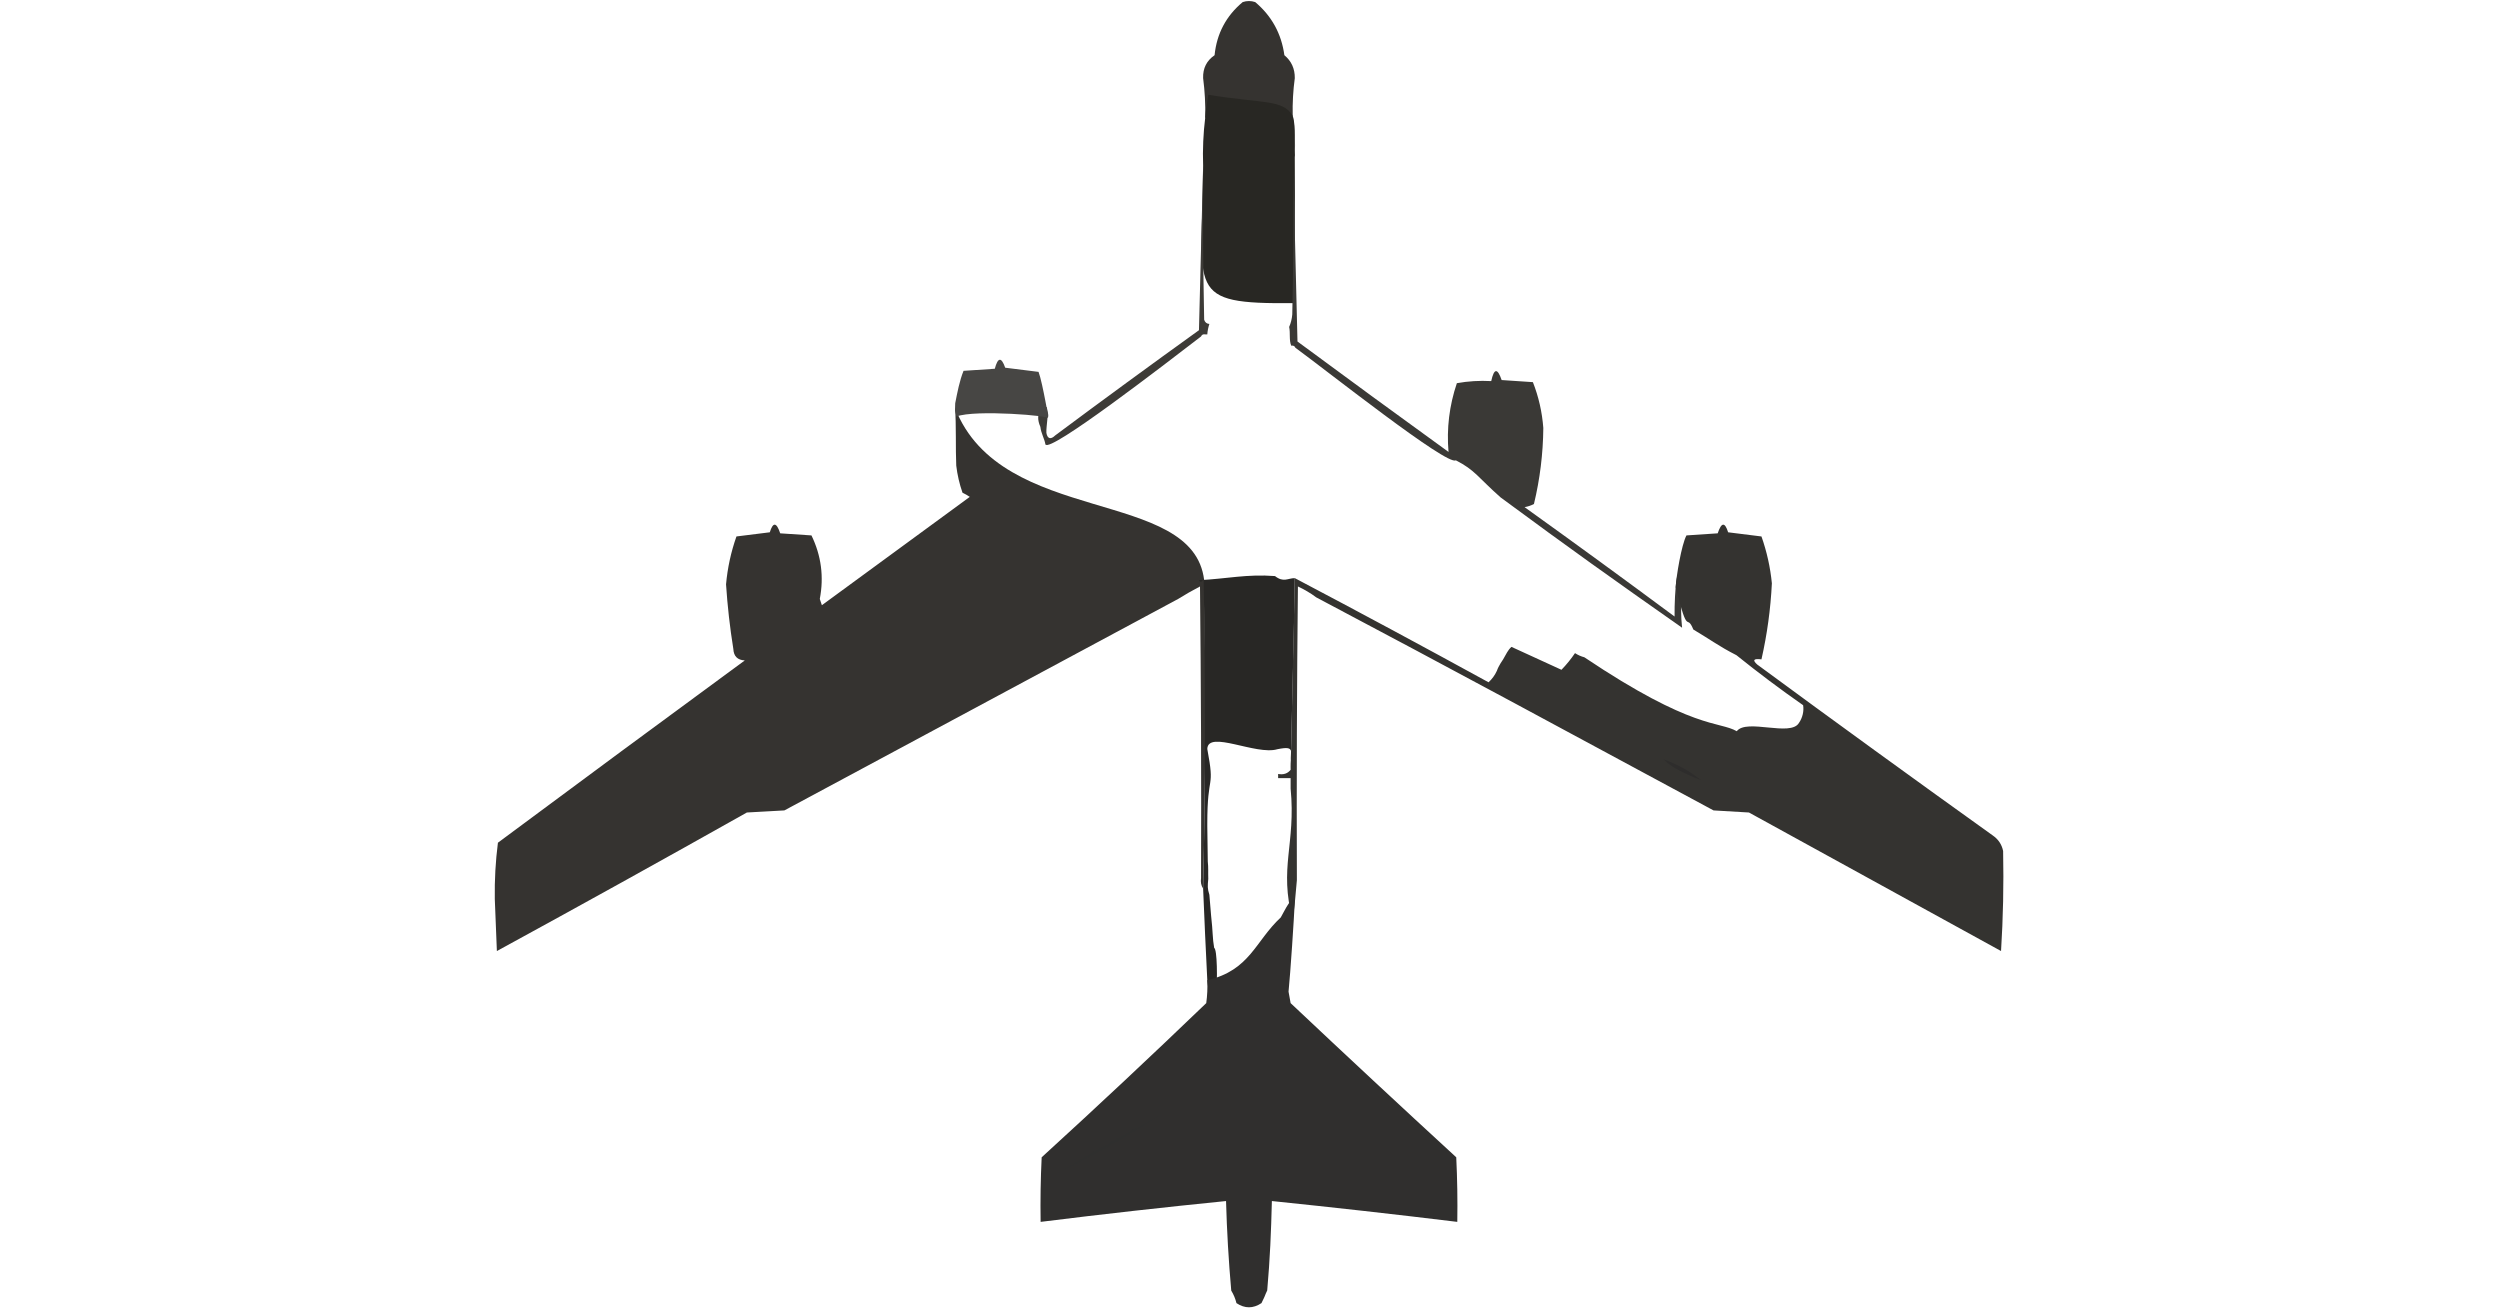
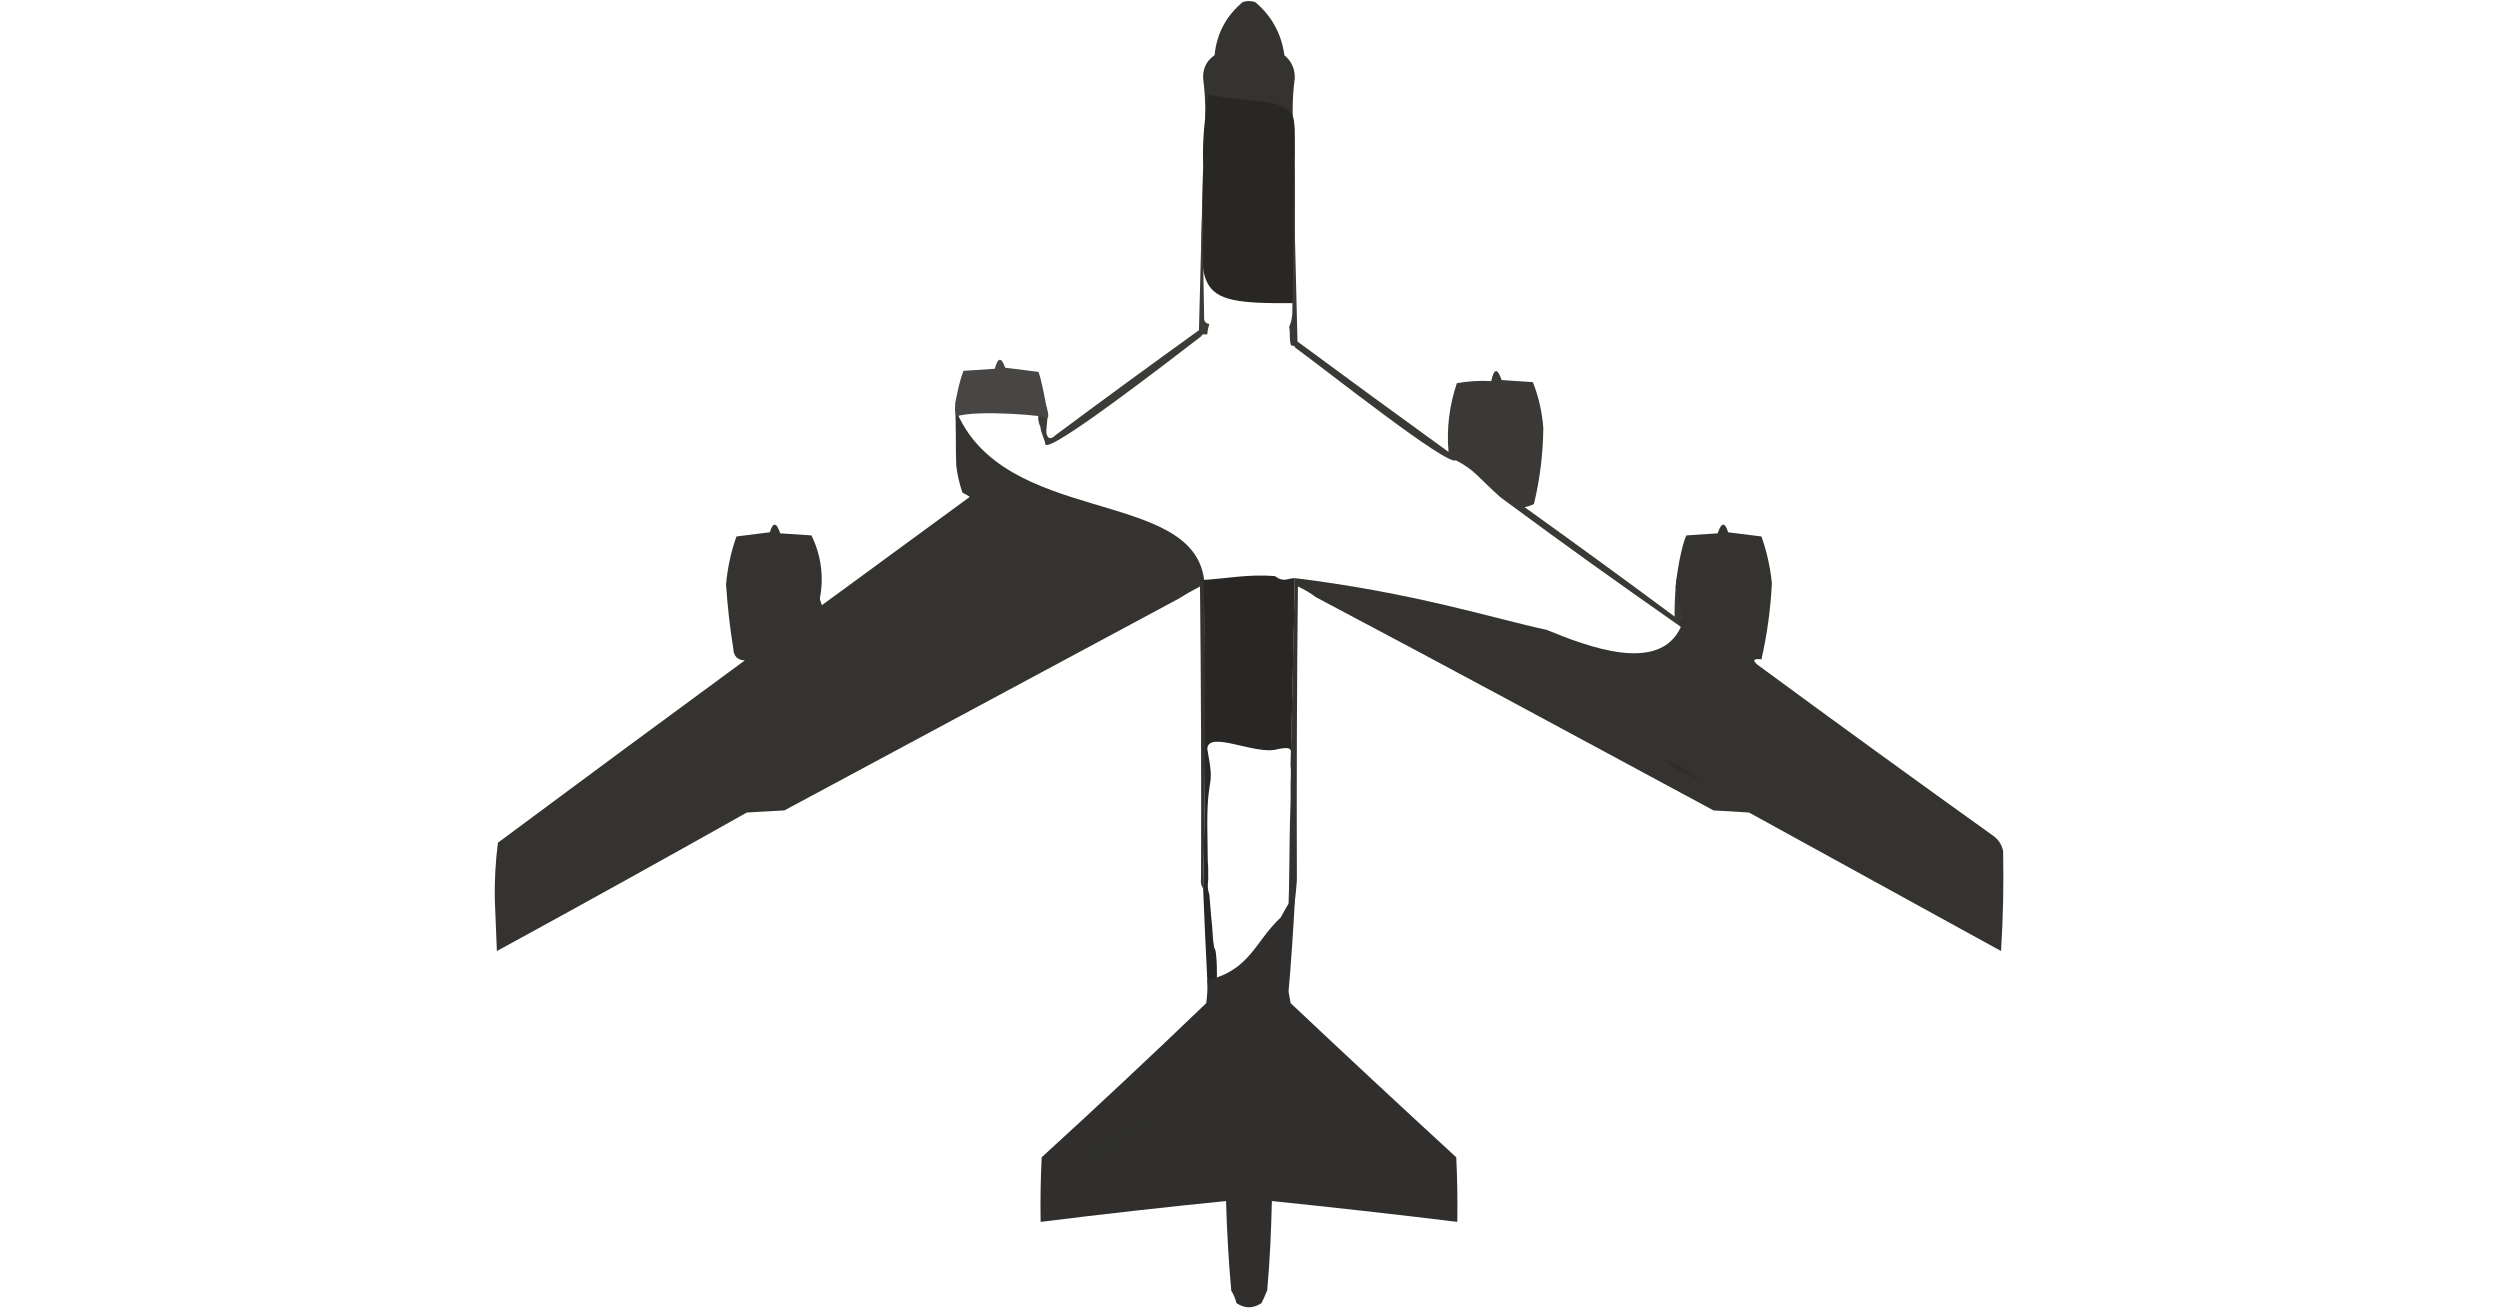
<svg xmlns="http://www.w3.org/2000/svg" version="1.1" width="1200px" height="630px" style="shape-rendering:geometricPrecision; text-rendering:geometricPrecision; image-rendering:optimizeQuality; fill-rule:evenodd; clip-rule:evenodd" id="svg1478">
  <defs id="defs1482" />
  <g id="g188">
    <path style="opacity:1" fill="#353330" d="m 620.5,55.5 c -0.722,0.417 -1.222,1.084 -1.5,2 -12.778,-1.51 -23.07,0.195 -40.5,-1 0.154,-6.359 -0.179,-12.692 -1,-19 -0.155,-4.724 1.678,-8.39 5.5,-11 1.031,-10.357 5.531,-18.857 13.5,-25.5 2,-0.667 4,-0.667 6,0 7.922,6.674 12.588,15.174 14,25.5 3.388,2.809 5.054,6.476 5,11 -0.808,5.974 -1.141,11.974 -1,18 z" id="path186" />
  </g>
  <g id="g232">
    <path style="opacity:1" fill="#504e4b" d="M 620.5,55.5 C 621.49,61.645 621.823,67.978 621.5,74.5C 620.691,76.292 620.191,78.292 620,80.5C 619.975,72.176 620.141,63.843 620.5,55.5 Z" id="path230" />
  </g>
  <g id="g236">
    <path style="opacity:1" fill="#282723" d="m 620.5,55.5 c 1.99,6.929 0.046,12.078 1,19 v 2 c 0.167,23.002 0,46.002 -0.5,69 -52.643,0.519 -43.879,-5.33 -43.5,-66 -0.267,-7.722 0.066,-15.389 1,-23 0.271,-3.891 1.023,-8.528 1.5,-11 26.649,4.288 35.528,2.125 40.5,10 z" id="path234" />
  </g>
  <g id="g268" />
  <g id="g336" />
  <g id="g340">
    <path style="opacity:1" fill="#8b8b8b" d="M 480.5,181.5 C 482.69,182.748 483.023,184.414 481.5,186.5C 480.482,185.708 480.149,184.041 480.5,181.5 Z" id="path338" />
  </g>
  <g id="g388">
    <path style="opacity:1" fill="#3d3b37" d="m 577.5,79.5 c -0.167,24.669 0,49.336 0.5,74 0.417,1.256 1.25,1.923 2.5,2 -0.538,1.617 -0.871,3.284 -1,5 h -1 c -0.992,-0.172 -1.658,0.162 -2,1 -17.388,13.362 -72.804,56.129 -74.697,51.815 -0.432,-2.692 -2.104,-5.338 -2.421,-8.41 -3.079,-6.974 1.458,-9.905 3,-9.528 1.164,3.34 -0.252,8.846 -0.118,12.388 0.473,2.825 2.042,3.394 4.236,1.236 22.86,-17.027 45.86,-33.86 69,-50.5 0.667,-26.497 1.333,-52.83 2,-79 z" id="path386" />
  </g>
  <g id="g456" />
  <g id="g476" />
  <g id="g504">
    <path style="opacity:1" fill="#3a3936" d="m 620.792,81.927 c 0.667,27.17 1.333,54.503 2,82 24.078,17.789 48.245,35.456 72.5,53 -0.964,-11.228 0.369,-22.228 4,-33 5.407,-0.973 10.907,-1.307 16.5,-1 1.336,-6.202 3.002,-6.369 5,-0.5 5,0.333 10,0.667 15,1 2.76,7.042 4.426,14.375 5,22 -0.12,12.36 -1.62,24.527 -4.5,36.5 -1.399,0.727 -2.899,1.227 -4.5,1.5 24.14,17.307 48.14,34.807 72,52.5 -0.047,-6.448 0.287,-12.781 1,-19 0.065,2.928 0.732,5.595 2,8 v 2 c 0,0.667 0.333,1 1,1 -1.221,3.305 -0.906,7.708 -0.393,13.382 -33.576,-23.563 -54.018,-38.113 -87.109,-62.55 -10.917,-9.663 -12.188,-13.065 -21.501,-17.816 -3.972,2.961 -61.897,-43.019 -76.997,-54.016 -0.342,-0.838 -1.008,-1.172 -2,-1 -1.12,-2.545 -0.355,-6.115 -1,-9 0.809,-1.792 1.309,-3.792 1.5,-6 0.5,-22.998 0.667,-45.998 0.5,-69 z" id="path502" />
  </g>
  <g id="g528" />
  <g id="g624" />
  <g id="g688">
    <path style="opacity:1" fill="#353330" d="m 578,278.5 c 0.824,49.374 0.657,98.708 -0.5,148 -0.951,-1.419 -1.284,-3.085 -1,-5 0.167,-46.668 0,-93.335 -0.5,-140 -3.644,1.901 -7.144,3.901 -10.5,6 -62.973,33.821 -125.973,67.654 -189,101.5 -6,0.333 -12,0.667 -18,1 -39.839,22.42 -79.839,44.587 -120,66.5 -0.333,-8.333 -0.667,-16.667 -1,-25 -0.14,-9.096 0.36,-18.096 1.5,-27 39.411,-29.289 78.911,-58.455 118.5,-87.5 -3.493,-0.165 -5.326,-1.998 -5.5,-5.5 -1.65,-10.279 -2.816,-20.612 -3.5,-31 0.705,-7.905 2.372,-15.572 5,-23 5.333,-0.667 10.667,-1.333 16,-2 1.565,-5.036 3.231,-4.869 5,0.5 5,0.333 10,0.667 15,1 4.709,9.694 6.042,19.861 4,30.5 0.333,1 0.667,2 1,3 23.667,-17.333 47.333,-34.667 71,-52 -1.128,-0.762 -2.295,-1.429 -3.5,-2 -1.472,-4.223 -2.472,-8.557 -3,-13 -0.371,-7.842 0.047,-19.847 -0.582,-27.671 C 480.647,252.97 572.7,233.67 578,278.5 Z" id="path686" />
  </g>
  <g id="g844">
    <path fill="#282725" d="m 621.5,277.5 c 0.092,5.738 -1.326,61.431 -2,92 -0.388,-8.73 3.098,-11.782 -6.354,-9.876 -10.164,3.08 -33.36,-9.364 -33.646,-0.124 3.792,20.23 0,10.652 0,36 v 1 l 0.236,17.045 c 0.348,2.973 0.111,5.255 0.236,8.315 -0.313,3.542 -0.451,4.515 0.528,7.64 l 0.826,10 c 0.905,7.868 0.636,10.848 1.472,15.466 2.93,1.434 0.66,56.233 -3.298,15.534 -0.741,-14.663 -1.407,-29.33 -2,-44 1.157,-49.292 1.074,-99.127 0.25,-148.501 -0.977,1.274 -1.561,1.775 -2.25,0.501 13.344,-0.683 23.12,-3.025 36.492,-1.984 4.124,3.216 6.067,1.03 9.508,0.984 z" id="path842" style="opacity:1" />
  </g>
  <g id="g876" />
-   <path fill="#343330" d="m 961.5,408.5 c 0.33,16.175 -0.004,32.175 -1,48 -40.306,-22.154 -80.64,-44.321 -121,-66.5 -5.667,-0.333 -11.333,-0.667 -17,-1 C 758.605,354.554 695.903,320.623 631.798,286.736 629.15,284.721 625.824,282.818 623,281.5 c -0.5,46.999 -0.667,93.999 -0.5,141 -0.494,6.492 -1.161,12.825 -2,19 -6.745,-25.1 1.578,-36.188 -1,-63 v -5 h -6 v -2 c 2.582,0.475 4.582,-0.192 6,-2 0.674,-30.569 1.341,-61.236 2,-92 31.101,16.385 62.101,33.052 93,50 1.694,-1.547 3.027,-3.38 4,-5.5 0.86,-2.543 2.954,-5.404 3,-5.5 1.548,-2.589 2.174,-4.353 4,-6 8,3.667 16,7.333 24,11 2.404,-2.476 4.571,-5.142 6.5,-8 1.406,0.914 2.906,1.58 4.5,2 52.249,35.055 64.471,30.529 73.149,35.484 4.692,-6.205 25.877,2.811 29.851,-3.984 1.757,-2.536 2.454,-5.72 2,-8.5 -10.992,-7.671 -21.658,-15.671 -32,-24 -8.871,-4.554 -11.655,-6.956 -20.7,-12.335 -3.418,-8.396 -2.343,4.461 -8.468,-20.321 0.262,-5.15 2.763,-20.328 5.168,-24.844 5,-0.333 10,-0.667 15,-1 1.769,-5.369 3.435,-5.536 5,-0.5 5.333,0.667 10.667,1.333 16,2 2.574,7.272 4.241,14.772 5,22.5 -0.611,12.336 -2.277,24.503 -5,36.5 -3.79,-0.492 -4.456,0.341 -2,2.5 37.49,27.578 75.156,54.911 113,82 2.7,1.857 4.366,4.357 5,7.5 z" id="path998" />
+   <path fill="#343330" d="m 961.5,408.5 c 0.33,16.175 -0.004,32.175 -1,48 -40.306,-22.154 -80.64,-44.321 -121,-66.5 -5.667,-0.333 -11.333,-0.667 -17,-1 C 758.605,354.554 695.903,320.623 631.798,286.736 629.15,284.721 625.824,282.818 623,281.5 c -0.5,46.999 -0.667,93.999 -0.5,141 -0.494,6.492 -1.161,16.162 -4.336,20.502 1.097,-24.933 0.41,-32.016 1.336,-58.996 v -7.836 c 0.097,-2.79 0.218,-6.503 0,-9.84 0.674,-30.569 1.341,-58.066 2,-88.83 57.125,6.986 95.555,19.368 120.851,24.825 19.646,8.021 54.037,21.318 64.442,-1.327 -3.418,-8.396 3.663,5.628 -2.461,-19.153 0.262,-5.15 2.763,-20.328 5.168,-24.844 5,-0.333 10,-0.667 15,-1 1.769,-5.369 3.435,-5.536 5,-0.5 5.333,0.667 10.667,1.333 16,2 2.574,7.272 4.241,14.772 5,22.5 -0.611,12.336 -2.277,24.503 -5,36.5 -3.79,-0.492 -4.456,0.341 -2,2.5 37.49,27.578 75.156,54.911 113,82 2.7,1.857 4.366,4.357 5,7.5 z" id="path998" />
  <g id="g1016">
    <path style="opacity:1" fill="#2e2d2c" d="M 798.5,364.5 C 805.153,366.823 811.153,370.156 816.5,374.5C 812.372,372.936 808.372,371.102 804.5,369C 802.253,367.723 800.253,366.223 798.5,364.5 Z" id="path1014" />
  </g>
  <g id="g1020" />
  <g id="g1068" />
  <g id="g1072" />
  <g id="g1224">
    <path style="opacity:1" fill="#302f2e" d="m 614.773,440.36 c 2.167,-3.861 5.33,-10.613 6.748,-8.093 -0.418,9.18 -2.105,34.58 -3.021,43.733 0.333,1.833 0.667,3.667 1,5.5 26.349,24.85 52.849,49.517 79.5,74 0.5,10.328 0.666,20.661 0.5,31 -29.637,-3.609 -59.303,-6.942 -89,-10 -0.369,14.778 -0.878,27.526 -2.236,42.91 -1.623,3.457 -0.309,1.122 -2.764,6.09 -4,2.667 -8,2.667 -12,0 -0.535,-2.161 -1.368,-4.161 -2.5,-6 -1.268,-14.312 -2.101,-28.645 -2.5,-43 -29.703,2.973 -59.37,6.306 -89,10 -0.166,-10.339 0,-20.672 0.5,-31 26.635,-24.3 52.968,-48.967 79,-74 0.499,-3.652 0.665,-7.318 0.5,-11 20.577,-4.791 22.944,-18.697 35.273,-30.14 z" id="path1222" />
  </g>
  <g id="g1288" />
  <g id="g1292">
    <path style="opacity:1" fill="#2f2f2e" d="M 556.5,535.5 C 541.823,545.176 526.49,553.843 510.5,561.5C 525.501,552.33 540.834,543.664 556.5,535.5 Z" id="path1290" />
  </g>
  <g id="g1376" />
  <g id="g1436" />
  <path style="clip-rule:evenodd;opacity:1;fill-rule:evenodd;image-rendering:optimizeQuality;shape-rendering:geometricPrecision;text-rendering:geometricPrecision" fill="#474644" d="m 502.5,195.5 c -0.056,1.451 1.303,3.965 0.303,5.298 2.792,-1.161 -34.749,-4.326 -43.719,-0.871 l -0.683,-3.256 0.099,-3.109 c 1.001,-5.11 2.098,-10.888 4,-15.562 5,-0.333 10,-0.667 15,-1 1.487,-5.584 3.153,-5.751 5,-0.5 5.333,0.667 10.667,1.333 16,2 2.098,5.491 5.267,25.91 4,17 z" id="path334" />
</svg>
